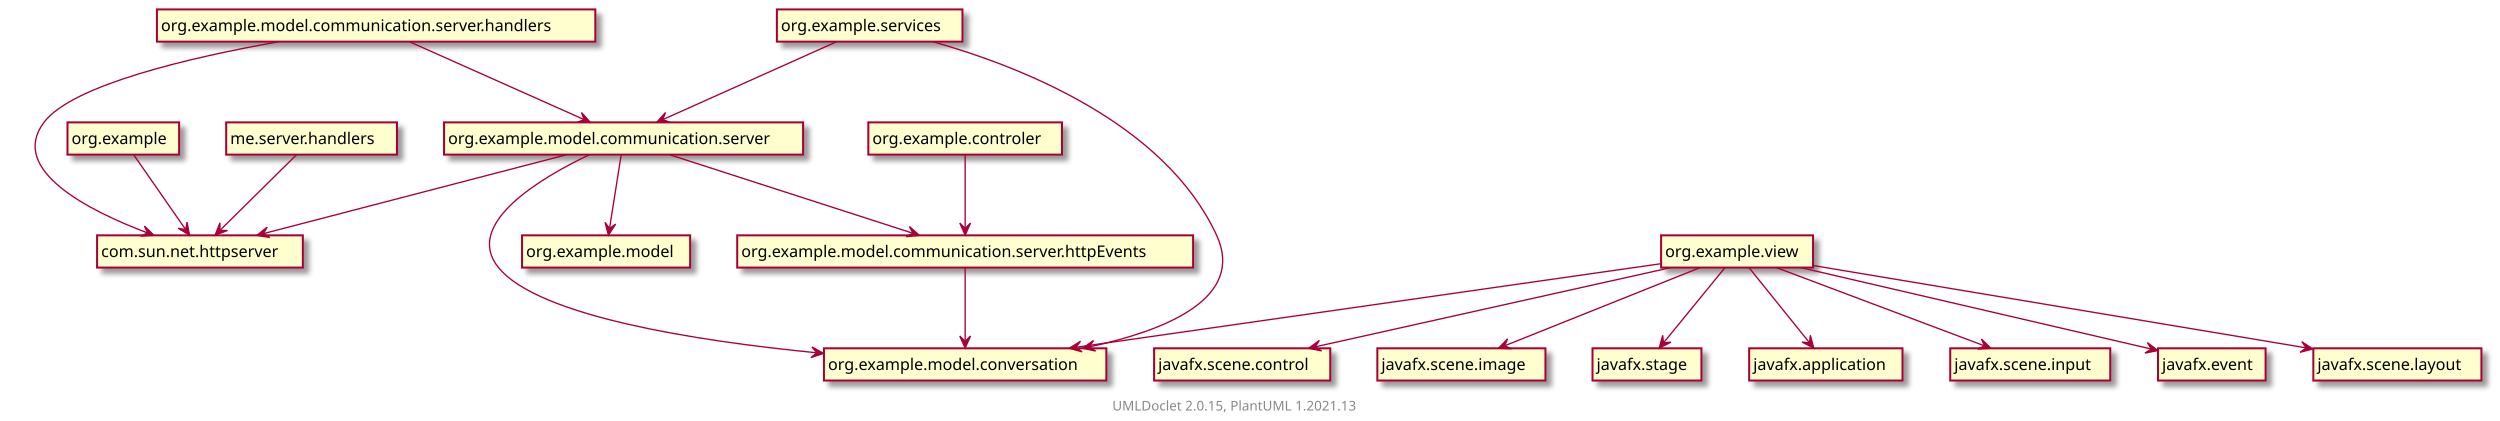
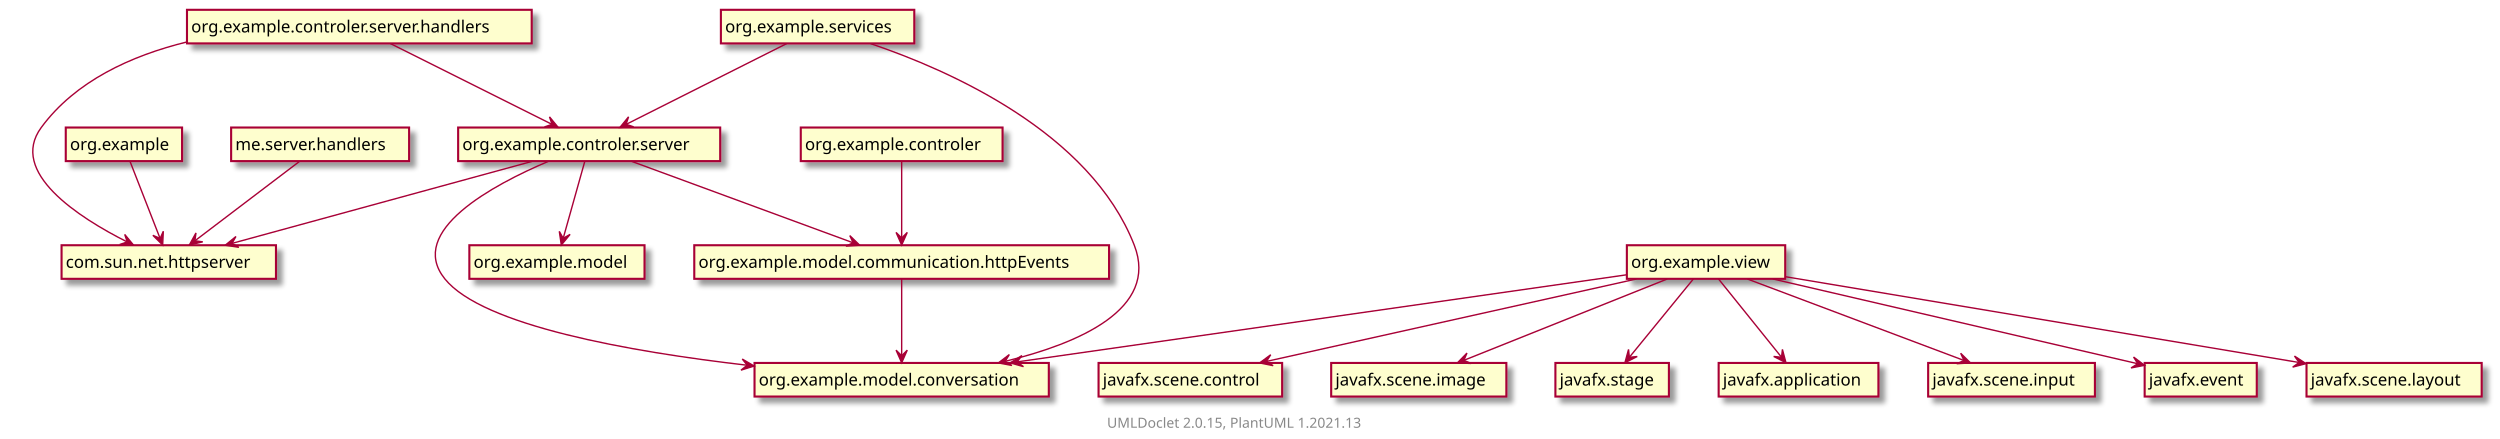
- <svg xmlns="http://www.w3.org/2000/svg" xmlns:xlink="http://www.w3.org/1999/xlink" contentScriptType="application/ecmascript" contentStyleType="text/css" height="313px" preserveAspectRatio="none" style="width:1859px;height:313px;background:#FFFFFF;" version="1.1" viewBox="0 0 1859 313" width="1859px" zoomAndPan="magnify">
+ <svg xmlns="http://www.w3.org/2000/svg" xmlns:xlink="http://www.w3.org/1999/xlink" contentScriptType="application/ecmascript" contentStyleType="text/css" height="313px" preserveAspectRatio="none" style="width:1784px;height:313px;background:#FFFFFF;" version="1.1" viewBox="0 0 1784 313" width="1784px" zoomAndPan="magnify">
  <defs>
-     <filter height="300%" id="f1oka1sgx9yz8z" width="300%" x="-1" y="-1">
+     <filter height="300%" id="f5pylicd964lp" width="300%" x="-1" y="-1">
      <feGaussianBlur result="blurOut" stdDeviation="2.0" />
      <feColorMatrix in="blurOut" result="blurOut2" type="matrix" values="0 0 0 0 0 0 0 0 0 0 0 0 0 0 0 0 0 0 .4 0" />
      <feOffset dx="4.0" dy="4.0" in="blurOut2" result="blurOut3" />
      <feBlend in="SourceGraphic" in2="blurOut3" mode="normal" />
    </filter>
  </defs>
  <g>
    <a href="me/server/handlers/package-summary.html" target="_top" title="me/server/handlers/package-summary.html" xlink:actuate="onRequest" xlink:href="me/server/handlers/package-summary.html" xlink:show="new" xlink:title="me/server/handlers/package-summary.html" xlink:type="simple">
-       <rect codeLine="28" fill="#FEFECE" filter="url(#f1oka1sgx9yz8z)" height="23.969" id="me.server.handlers" style="stroke:#A80036;stroke-width:1.5;" width="127" x="168.19" y="91" />
-       <text fill="#000000" font-family="sans-serif" font-size="12" lengthAdjust="spacing" textLength="121" x="171.19" y="107.139">me.server.handlers</text>
+       <rect codeLine="28" fill="#FEFECE" filter="url(#f5pylicd964lp)" height="23.969" id="me.server.handlers" style="stroke:#A80036;stroke-width:1.5;" width="127" x="164.93" y="91" />
+       <text fill="#000000" font-family="sans-serif" font-size="12" lengthAdjust="spacing" textLength="121" x="167.93" y="107.139">me.server.handlers</text>
    </a>
-     <rect fill="#FEFECE" filter="url(#f1oka1sgx9yz8z)" height="23.969" id="com.sun.net.httpserver" style="stroke:#A80036;stroke-width:1.5;" width="153" x="72.19" y="175" />
-     <text fill="#000000" font-family="sans-serif" font-size="12" lengthAdjust="spacing" textLength="147" x="75.19" y="191.139">com.sun.net.httpserver</text>
+     <rect fill="#FEFECE" filter="url(#f5pylicd964lp)" height="23.969" id="com.sun.net.httpserver" style="stroke:#A80036;stroke-width:1.5;" width="153" x="43.93" y="175" />
+     <text fill="#000000" font-family="sans-serif" font-size="12" lengthAdjust="spacing" textLength="147" x="46.93" y="191.139">com.sun.net.httpserver</text>
    <a href="org/example/package-summary.html" target="_top" title="org/example/package-summary.html" xlink:actuate="onRequest" xlink:href="org/example/package-summary.html" xlink:show="new" xlink:title="org/example/package-summary.html" xlink:type="simple">
-       <rect codeLine="30" fill="#FEFECE" filter="url(#f1oka1sgx9yz8z)" height="23.969" id="org.example" style="stroke:#A80036;stroke-width:1.5;" width="83" x="50.19" y="91" />
-       <text fill="#000000" font-family="sans-serif" font-size="12" lengthAdjust="spacing" textLength="77" x="53.19" y="107.139">org.example</text>
+       <rect codeLine="30" fill="#FEFECE" filter="url(#f5pylicd964lp)" height="23.969" id="org.example" style="stroke:#A80036;stroke-width:1.5;" width="83" x="46.93" y="91" />
+       <text fill="#000000" font-family="sans-serif" font-size="12" lengthAdjust="spacing" textLength="77" x="49.93" y="107.139">org.example</text>
    </a>
    <a href="org/example/services/package-summary.html" target="_top" title="org/example/services/package-summary.html" xlink:actuate="onRequest" xlink:href="org/example/services/package-summary.html" xlink:show="new" xlink:title="org/example/services/package-summary.html" xlink:type="simple">
-       <rect codeLine="32" fill="#FEFECE" filter="url(#f1oka1sgx9yz8z)" height="23.969" id="org.example.services" style="stroke:#A80036;stroke-width:1.5;" width="138" x="577.69" y="7" />
-       <text fill="#000000" font-family="sans-serif" font-size="12" lengthAdjust="spacing" textLength="132" x="580.69" y="23.139">org.example.services</text>
+       <rect codeLine="32" fill="#FEFECE" filter="url(#f5pylicd964lp)" height="23.969" id="org.example.services" style="stroke:#A80036;stroke-width:1.5;" width="138" x="514.43" y="7" />
+       <text fill="#000000" font-family="sans-serif" font-size="12" lengthAdjust="spacing" textLength="132" x="517.43" y="23.139">org.example.services</text>
    </a>
    <a href="org/example/model/conversation/package-summary.html" target="_top" title="org/example/model/conversation/package-summary.html" xlink:actuate="onRequest" xlink:href="org/example/model/conversation/package-summary.html" xlink:show="new" xlink:title="org/example/model/conversation/package-summary.html" xlink:type="simple">
-       <rect codeLine="34" fill="#FEFECE" filter="url(#f1oka1sgx9yz8z)" height="23.969" id="org.example.model.conversation" style="stroke:#A80036;stroke-width:1.5;" width="210" x="612.69" y="259" />
-       <text fill="#000000" font-family="sans-serif" font-size="12" lengthAdjust="spacing" textLength="204" x="615.69" y="275.139">org.example.model.conversation</text>
+       <rect codeLine="34" fill="#FEFECE" filter="url(#f5pylicd964lp)" height="23.969" id="org.example.model.conversation" style="stroke:#A80036;stroke-width:1.5;" width="210" x="538.43" y="259" />
+       <text fill="#000000" font-family="sans-serif" font-size="12" lengthAdjust="spacing" textLength="204" x="541.43" y="275.139">org.example.model.conversation</text>
    </a>
-     <a href="org/example/model/communication/server/package-summary.html" target="_top" title="org/example/model/communication/server/package-summary.html" xlink:actuate="onRequest" xlink:href="org/example/model/communication/server/package-summary.html" xlink:show="new" xlink:title="org/example/model/communication/server/package-summary.html" xlink:type="simple">
-       <rect codeLine="36" fill="#FEFECE" filter="url(#f1oka1sgx9yz8z)" height="23.969" id="org.example.model.communication.server" style="stroke:#A80036;stroke-width:1.5;" width="267" x="330.19" y="91" />
-       <text fill="#000000" font-family="sans-serif" font-size="12" lengthAdjust="spacing" textLength="261" x="333.19" y="107.139">org.example.model.communication.server</text>
+     <a href="org/example/controler/server/package-summary.html" target="_top" title="org/example/controler/server/package-summary.html" xlink:actuate="onRequest" xlink:href="org/example/controler/server/package-summary.html" xlink:show="new" xlink:title="org/example/controler/server/package-summary.html" xlink:type="simple">
+       <rect codeLine="36" fill="#FEFECE" filter="url(#f5pylicd964lp)" height="23.969" id="org.example.controler.server" style="stroke:#A80036;stroke-width:1.5;" width="187" x="326.93" y="91" />
+       <text fill="#000000" font-family="sans-serif" font-size="12" lengthAdjust="spacing" textLength="181" x="329.93" y="107.139">org.example.controler.server</text>
    </a>
    <a href="org/example/controler/package-summary.html" target="_top" title="org/example/controler/package-summary.html" xlink:actuate="onRequest" xlink:href="org/example/controler/package-summary.html" xlink:show="new" xlink:title="org/example/controler/package-summary.html" xlink:type="simple">
-       <rect codeLine="38" fill="#FEFECE" filter="url(#f1oka1sgx9yz8z)" height="23.969" id="org.example.controler" style="stroke:#A80036;stroke-width:1.5;" width="144" x="645.69" y="91" />
-       <text fill="#000000" font-family="sans-serif" font-size="12" lengthAdjust="spacing" textLength="138" x="648.69" y="107.139">org.example.controler</text>
+       <rect codeLine="38" fill="#FEFECE" filter="url(#f5pylicd964lp)" height="23.969" id="org.example.controler" style="stroke:#A80036;stroke-width:1.5;" width="144" x="571.43" y="91" />
+       <text fill="#000000" font-family="sans-serif" font-size="12" lengthAdjust="spacing" textLength="138" x="574.43" y="107.139">org.example.controler</text>
    </a>
-     <a href="org/example/model/communication/server/httpEvents/package-summary.html" target="_top" title="org/example/model/communication/server/httpEvents/package-summary.html" xlink:actuate="onRequest" xlink:href="org/example/model/communication/server/httpEvents/package-summary.html" xlink:show="new" xlink:title="org/example/model/communication/server/httpEvents/package-summary.html" xlink:type="simple">
-       <rect codeLine="40" fill="#FEFECE" filter="url(#f1oka1sgx9yz8z)" height="23.969" id="org.example.model.communication.server.httpEvents" style="stroke:#A80036;stroke-width:1.5;" width="339" x="548.19" y="175" />
-       <text fill="#000000" font-family="sans-serif" font-size="12" lengthAdjust="spacing" textLength="333" x="551.19" y="191.139">org.example.model.communication.server.httpEvents</text>
+     <a href="org/example/model/communication/httpEvents/package-summary.html" target="_top" title="org/example/model/communication/httpEvents/package-summary.html" xlink:actuate="onRequest" xlink:href="org/example/model/communication/httpEvents/package-summary.html" xlink:show="new" xlink:title="org/example/model/communication/httpEvents/package-summary.html" xlink:type="simple">
+       <rect codeLine="40" fill="#FEFECE" filter="url(#f5pylicd964lp)" height="23.969" id="org.example.model.communication.httpEvents" style="stroke:#A80036;stroke-width:1.5;" width="296" x="495.43" y="175" />
+       <text fill="#000000" font-family="sans-serif" font-size="12" lengthAdjust="spacing" textLength="290" x="498.43" y="191.139">org.example.model.communication.httpEvents</text>
+     </a>
+     <a href="org/example/controler/server/handlers/package-summary.html" target="_top" title="org/example/controler/server/handlers/package-summary.html" xlink:actuate="onRequest" xlink:href="org/example/controler/server/handlers/package-summary.html" xlink:show="new" xlink:title="org/example/controler/server/handlers/package-summary.html" xlink:type="simple">
+       <rect codeLine="42" fill="#FEFECE" filter="url(#f5pylicd964lp)" height="23.969" id="org.example.controler.server.handlers" style="stroke:#A80036;stroke-width:1.5;" width="246" x="133.43" y="7" />
+       <text fill="#000000" font-family="sans-serif" font-size="12" lengthAdjust="spacing" textLength="240" x="136.43" y="23.139">org.example.controler.server.handlers</text>
+     </a>
+     <a href="org/example/model/package-summary.html" target="_top" title="org/example/model/package-summary.html" xlink:actuate="onRequest" xlink:href="org/example/model/package-summary.html" xlink:show="new" xlink:title="org/example/model/package-summary.html" xlink:type="simple">
+       <rect codeLine="44" fill="#FEFECE" filter="url(#f5pylicd964lp)" height="23.969" id="org.example.model" style="stroke:#A80036;stroke-width:1.5;" width="125" x="334.93" y="175" />
+       <text fill="#000000" font-family="sans-serif" font-size="12" lengthAdjust="spacing" textLength="119" x="337.93" y="191.139">org.example.model</text>
    </a>
    <a href="org/example/view/package-summary.html" target="_top" title="org/example/view/package-summary.html" xlink:actuate="onRequest" xlink:href="org/example/view/package-summary.html" xlink:show="new" xlink:title="org/example/view/package-summary.html" xlink:type="simple">
-       <rect codeLine="42" fill="#FEFECE" filter="url(#f1oka1sgx9yz8z)" height="23.969" id="org.example.view" style="stroke:#A80036;stroke-width:1.5;" width="113" x="1235.19" y="175" />
-       <text fill="#000000" font-family="sans-serif" font-size="12" lengthAdjust="spacing" textLength="107" x="1238.19" y="191.139">org.example.view</text>
+       <rect codeLine="46" fill="#FEFECE" filter="url(#f5pylicd964lp)" height="23.969" id="org.example.view" style="stroke:#A80036;stroke-width:1.5;" width="113" x="1160.93" y="175" />
+       <text fill="#000000" font-family="sans-serif" font-size="12" lengthAdjust="spacing" textLength="107" x="1163.93" y="191.139">org.example.view</text>
    </a>
-     <rect fill="#FEFECE" filter="url(#f1oka1sgx9yz8z)" height="23.969" id="javafx.scene.layout" style="stroke:#A80036;stroke-width:1.5;" width="125" x="1720.19" y="259" />
-     <text fill="#000000" font-family="sans-serif" font-size="12" lengthAdjust="spacing" textLength="119" x="1723.19" y="275.139">javafx.scene.layout</text>
-     <rect fill="#FEFECE" filter="url(#f1oka1sgx9yz8z)" height="23.969" id="javafx.scene.control" style="stroke:#A80036;stroke-width:1.5;" width="131" x="858.19" y="259" />
-     <text fill="#000000" font-family="sans-serif" font-size="12" lengthAdjust="spacing" textLength="125" x="861.19" y="275.139">javafx.scene.control</text>
-     <rect fill="#FEFECE" filter="url(#f1oka1sgx9yz8z)" height="23.969" id="javafx.scene.image" style="stroke:#A80036;stroke-width:1.5;" width="125" x="1024.19" y="259" />
-     <text fill="#000000" font-family="sans-serif" font-size="12" lengthAdjust="spacing" textLength="119" x="1027.19" y="275.139">javafx.scene.image</text>
-     <rect fill="#FEFECE" filter="url(#f1oka1sgx9yz8z)" height="23.969" id="javafx.stage" style="stroke:#A80036;stroke-width:1.5;" width="81" x="1184.19" y="259" />
-     <text fill="#000000" font-family="sans-serif" font-size="12" lengthAdjust="spacing" textLength="75" x="1187.19" y="275.139">javafx.stage</text>
-     <rect fill="#FEFECE" filter="url(#f1oka1sgx9yz8z)" height="23.969" id="javafx.application" style="stroke:#A80036;stroke-width:1.5;" width="114" x="1300.69" y="259" />
-     <text fill="#000000" font-family="sans-serif" font-size="12" lengthAdjust="spacing" textLength="108" x="1303.69" y="275.139">javafx.application</text>
-     <rect fill="#FEFECE" filter="url(#f1oka1sgx9yz8z)" height="23.969" id="javafx.scene.input" style="stroke:#A80036;stroke-width:1.5;" width="119" x="1450.19" y="259" />
-     <text fill="#000000" font-family="sans-serif" font-size="12" lengthAdjust="spacing" textLength="113" x="1453.19" y="275.139">javafx.scene.input</text>
-     <rect fill="#FEFECE" filter="url(#f1oka1sgx9yz8z)" height="23.969" id="javafx.event" style="stroke:#A80036;stroke-width:1.5;" width="80" x="1604.69" y="259" />
-     <text fill="#000000" font-family="sans-serif" font-size="12" lengthAdjust="spacing" textLength="74" x="1607.69" y="275.139">javafx.event</text>
-     <a href="org/example/model/communication/server/handlers/package-summary.html" target="_top" title="org/example/model/communication/server/handlers/package-summary.html" xlink:actuate="onRequest" xlink:href="org/example/model/communication/server/handlers/package-summary.html" xlink:show="new" xlink:title="org/example/model/communication/server/handlers/package-summary.html" xlink:type="simple">
-       <rect codeLine="44" fill="#FEFECE" filter="url(#f1oka1sgx9yz8z)" height="23.969" id="org.example.model.communication.server.handlers" style="stroke:#A80036;stroke-width:1.5;" width="326" x="116.69" y="7" />
-       <text fill="#000000" font-family="sans-serif" font-size="12" lengthAdjust="spacing" textLength="320" x="119.69" y="23.139">org.example.model.communication.server.handlers</text>
-     </a>
-     <a href="org/example/model/package-summary.html" target="_top" title="org/example/model/package-summary.html" xlink:actuate="onRequest" xlink:href="org/example/model/package-summary.html" xlink:show="new" xlink:title="org/example/model/package-summary.html" xlink:type="simple">
-       <rect codeLine="46" fill="#FEFECE" filter="url(#f1oka1sgx9yz8z)" height="23.969" id="org.example.model" style="stroke:#A80036;stroke-width:1.5;" width="125" x="388.19" y="175" />
-       <text fill="#000000" font-family="sans-serif" font-size="12" lengthAdjust="spacing" textLength="119" x="391.19" y="191.139">org.example.model</text>
-     </a>
-     <path codeLine="6" d="M220.49,115.06 C205.89,129.49 180.28,154.79 163.92,170.95 " fill="none" id="me.server.handlers-to-com.sun.net.httpserver" style="stroke:#A80036;stroke-width:1.0;" />
-     <polygon fill="#A80036" points="159.97,174.85,169.184,171.37,163.527,171.336,163.561,165.679,159.97,174.85" style="stroke:#A80036;stroke-width:1.0;" />
-     <path codeLine="7" d="M99.37,115.06 C109.32,129.36 126.69,154.36 137.94,170.54 " fill="none" id="org.example-to-com.sun.net.httpserver" style="stroke:#A80036;stroke-width:1.0;" />
-     <polygon fill="#A80036" points="140.94,174.85,139.076,165.179,138.081,170.748,132.513,169.753,140.94,174.85" style="stroke:#A80036;stroke-width:1.0;" />
-     <path codeLine="8" d="M693.65,31.02 C756.89,48.81 865.93,90.74 904.69,175 C926.1,221.57 867.44,245.64 810.28,257.89 " fill="none" id="org.example.services-to-org.example.model.conversation" style="stroke:#A80036;stroke-width:1.0;" />
-     <polygon fill="#A80036" points="805.11,258.96,814.74,261.026,810.003,257.933,813.096,253.196,805.11,258.96" style="stroke:#A80036;stroke-width:1.0;" />
-     <path codeLine="9" d="M622.01,31.06 C588.49,46.08 528.66,72.89 492.93,88.9 " fill="none" id="org.example.services-to-org.example.model.communication.server" style="stroke:#A80036;stroke-width:1.0;" />
-     <polygon fill="#A80036" points="488.27,90.99,498.119,90.97,492.835,88.95,494.855,83.666,488.27,90.99" style="stroke:#A80036;stroke-width:1.0;" />
-     <path codeLine="10" d="M717.69,115.06 C717.69,129.12 717.69,153.51 717.69,169.7 " fill="none" id="org.example.controler-to-org.example.model.communication.server.httpEvents" style="stroke:#A80036;stroke-width:1.0;" />
-     <polygon fill="#A80036" points="717.69,174.85,721.69,165.85,717.69,169.85,713.69,165.85,717.69,174.85" style="stroke:#A80036;stroke-width:1.0;" />
-     <path codeLine="11" d="M1348.49,197.49 C1439.38,212.67 1617.17,242.36 1714.68,258.64 " fill="none" id="org.example.view-to-javafx.scene.layout" style="stroke:#A80036;stroke-width:1.0;" />
-     <polygon fill="#A80036" points="1719.84,259.5,1711.61,254.09,1714.907,258.687,1710.31,261.984,1719.84,259.5" style="stroke:#A80036;stroke-width:1.0;" />
-     <path codeLine="12" d="M1242.06,199.06 C1173.28,214.39 1049.42,241.98 978.16,257.86 " fill="none" id="org.example.view-to-javafx.scene.control" style="stroke:#A80036;stroke-width:1.0;" />
-     <polygon fill="#A80036" points="973.12,258.99,982.773,260.942,978.001,257.905,981.038,253.133,973.12,258.99" style="stroke:#A80036;stroke-width:1.0;" />
-     <path codeLine="13" d="M1264.04,199.06 C1226.34,214.14 1158.93,241.1 1118.96,257.09 " fill="none" id="org.example.view-to-javafx.scene.image" style="stroke:#A80036;stroke-width:1.0;" />
-     <polygon fill="#A80036" points="1114.22,258.99,1124.062,259.361,1118.862,257.133,1121.091,251.934,1114.22,258.99" style="stroke:#A80036;stroke-width:1.0;" />
-     <path codeLine="14" d="M1282.65,199.06 C1270.86,213.49 1250.19,238.79 1236.98,254.95 " fill="none" id="org.example.view-to-javafx.stage" style="stroke:#A80036;stroke-width:1.0;" />
-     <polygon fill="#A80036" points="1233.79,258.85,1242.578,254.403,1236.95,254.975,1236.378,249.347,1233.79,258.85" style="stroke:#A80036;stroke-width:1.0;" />
-     <path codeLine="15" d="M1300.59,199.06 C1312.2,213.49 1332.57,238.79 1345.58,254.95 " fill="none" id="org.example.view-to-javafx.application" style="stroke:#A80036;stroke-width:1.0;" />
-     <polygon fill="#A80036" points="1348.72,258.85,1346.17,249.337,1345.576,254.962,1339.95,254.368,1348.72,258.85" style="stroke:#A80036;stroke-width:1.0;" />
-     <path codeLine="16" d="M1321.09,199.06 C1361.26,214.17 1433.16,241.21 1475.63,257.19 " fill="none" id="org.example.view-to-javafx.scene.input" style="stroke:#A80036;stroke-width:1.0;" />
-     <polygon fill="#A80036" points="1480.41,258.99,1473.395,252.077,1475.73,257.23,1470.578,259.565,1480.41,258.99" style="stroke:#A80036;stroke-width:1.0;" />
-     <path codeLine="17" d="M1235.08,196.09 C1133.22,210.64 918.66,241.29 800.35,258.19 " fill="none" id="org.example.view-to-org.example.model.conversation" style="stroke:#A80036;stroke-width:1.0;" />
-     <polygon fill="#A80036" points="795.13,258.94,804.602,261.639,800.081,258.239,803.48,253.718,795.13,258.94" style="stroke:#A80036;stroke-width:1.0;" />
-     <path codeLine="18" d="M1339.29,199.06 C1407.62,214.93 1532.59,243.96 1599.53,259.51 " fill="none" id="org.example.view-to-javafx.event" style="stroke:#A80036;stroke-width:1.0;" />
-     <polygon fill="#A80036" points="1604.64,260.7,1596.792,254.75,1599.772,259.558,1594.964,262.539,1604.64,260.7" style="stroke:#A80036;stroke-width:1.0;" />
-     <path codeLine="19" d="M717.69,199.06 C717.69,213.12 717.69,237.51 717.69,253.7 " fill="none" id="org.example.model.communication.server.httpEvents-to-org.example.model.conversation" style="stroke:#A80036;stroke-width:1.0;" />
-     <polygon fill="#A80036" points="717.69,258.85,721.69,249.85,717.69,253.85,713.69,249.85,717.69,258.85" style="stroke:#A80036;stroke-width:1.0;" />
-     <path codeLine="20" d="M207.2,31.03 C142.16,42.59 53.79,62.98 32.69,91 C6,126.44 66.26,156.8 109.53,173.13 " fill="none" id="org.example.model.communication.server.handlers-to-com.sun.net.httpserver" style="stroke:#A80036;stroke-width:1.0;" />
-     <polygon fill="#A80036" points="114.45,174.96,107.409,168.073,109.764,173.217,104.62,175.571,114.45,174.96" style="stroke:#A80036;stroke-width:1.0;" />
-     <path codeLine="21" d="M304.5,31.06 C338.2,46.08 398.36,72.89 434.28,88.9 " fill="none" id="org.example.model.communication.server.handlers-to-org.example.model.communication.server" style="stroke:#A80036;stroke-width:1.0;" />
-     <polygon fill="#A80036" points="438.97,90.99,432.385,83.666,434.405,88.95,429.121,90.97,438.97,90.99" style="stroke:#A80036;stroke-width:1.0;" />
-     <path codeLine="22" d="M461.93,115.06 C459.7,129.12 455.84,153.51 453.27,169.7 " fill="none" id="org.example.model.communication.server-to-org.example.model" style="stroke:#A80036;stroke-width:1.0;" />
-     <polygon fill="#A80036" points="452.45,174.85,457.813,166.59,453.235,169.912,449.913,165.334,452.45,174.85" style="stroke:#A80036;stroke-width:1.0;" />
-     <path codeLine="23" d="M438.21,115.07 C402.34,132.17 344.13,166.46 370.69,199 C400.26,235.24 517.22,253.48 607.26,262.32 " fill="none" id="org.example.model.communication.server-to-org.example.model.conversation" style="stroke:#A80036;stroke-width:1.0;" />
-     <polygon fill="#A80036" points="612.34,262.81,603.77,257.956,607.364,262.325,602.995,265.918,612.34,262.81" style="stroke:#A80036;stroke-width:1.0;" />
-     <path codeLine="24" d="M421.2,115.06 C362.57,130.32 257.16,157.76 196.05,173.67 " fill="none" id="org.example.model.communication.server-to-com.sun.net.httpserver" style="stroke:#A80036;stroke-width:1.0;" />
-     <polygon fill="#A80036" points="191,174.99,200.716,176.6,195.84,173.734,198.706,168.857,191,174.99" style="stroke:#A80036;stroke-width:1.0;" />
-     <path codeLine="25" d="M497.94,115.06 C544.94,130.23 629.2,157.43 678.61,173.38 " fill="none" id="org.example.model.communication.server-to-org.example.model.communication.server.httpEvents" style="stroke:#A80036;stroke-width:1.0;" />
-     <polygon fill="#A80036" points="683.57,174.99,676.243,168.409,678.814,173.447,673.775,176.018,683.57,174.99" style="stroke:#A80036;stroke-width:1.0;" />
-     <text fill="#888888" font-family="sans-serif" font-size="10" lengthAdjust="spacing" textLength="192" x="827.095" y="305.251">UMLDoclet 2.0.15, PlantUML 1.2021.13</text>
+     <rect fill="#FEFECE" filter="url(#f5pylicd964lp)" height="23.969" id="javafx.scene.layout" style="stroke:#A80036;stroke-width:1.5;" width="125" x="1645.93" y="259" />
+     <text fill="#000000" font-family="sans-serif" font-size="12" lengthAdjust="spacing" textLength="119" x="1648.93" y="275.139">javafx.scene.layout</text>
+     <rect fill="#FEFECE" filter="url(#f5pylicd964lp)" height="23.969" id="javafx.scene.control" style="stroke:#A80036;stroke-width:1.5;" width="131" x="783.93" y="259" />
+     <text fill="#000000" font-family="sans-serif" font-size="12" lengthAdjust="spacing" textLength="125" x="786.93" y="275.139">javafx.scene.control</text>
+     <rect fill="#FEFECE" filter="url(#f5pylicd964lp)" height="23.969" id="javafx.scene.image" style="stroke:#A80036;stroke-width:1.5;" width="125" x="949.93" y="259" />
+     <text fill="#000000" font-family="sans-serif" font-size="12" lengthAdjust="spacing" textLength="119" x="952.93" y="275.139">javafx.scene.image</text>
+     <rect fill="#FEFECE" filter="url(#f5pylicd964lp)" height="23.969" id="javafx.stage" style="stroke:#A80036;stroke-width:1.5;" width="81" x="1109.93" y="259" />
+     <text fill="#000000" font-family="sans-serif" font-size="12" lengthAdjust="spacing" textLength="75" x="1112.93" y="275.139">javafx.stage</text>
+     <rect fill="#FEFECE" filter="url(#f5pylicd964lp)" height="23.969" id="javafx.application" style="stroke:#A80036;stroke-width:1.5;" width="114" x="1226.43" y="259" />
+     <text fill="#000000" font-family="sans-serif" font-size="12" lengthAdjust="spacing" textLength="108" x="1229.43" y="275.139">javafx.application</text>
+     <rect fill="#FEFECE" filter="url(#f5pylicd964lp)" height="23.969" id="javafx.scene.input" style="stroke:#A80036;stroke-width:1.5;" width="119" x="1375.93" y="259" />
+     <text fill="#000000" font-family="sans-serif" font-size="12" lengthAdjust="spacing" textLength="113" x="1378.93" y="275.139">javafx.scene.input</text>
+     <rect fill="#FEFECE" filter="url(#f5pylicd964lp)" height="23.969" id="javafx.event" style="stroke:#A80036;stroke-width:1.5;" width="80" x="1530.43" y="259" />
+     <text fill="#000000" font-family="sans-serif" font-size="12" lengthAdjust="spacing" textLength="74" x="1533.43" y="275.139">javafx.event</text>
+     <path codeLine="6" d="M213.86,115.06 C194.54,129.73 160.4,155.65 139.17,171.77 " fill="none" id="me.server.handlers-to-com.sun.net.httpserver" style="stroke:#A80036;stroke-width:1.0;" />
+     <polygon fill="#A80036" points="135.11,174.85,144.692,172.573,139.086,171.818,139.841,166.212,135.11,174.85" style="stroke:#A80036;stroke-width:1.0;" />
+     <path codeLine="7" d="M92.74,115.06 C98.28,129.24 107.92,153.94 114.23,170.12 " fill="none" id="org.example-to-com.sun.net.httpserver" style="stroke:#A80036;stroke-width:1.0;" />
+     <polygon fill="#A80036" points="116.08,174.85,116.54,165.012,114.265,170.191,109.086,167.916,116.08,174.85" style="stroke:#A80036;stroke-width:1.0;" />
+     <path codeLine="8" d="M621.29,31.14 C677.05,50 778.04,94.3 809.43,175 C827.15,220.57 769.57,245.15 717.44,257.8 " fill="none" id="org.example.services-to-org.example.model.conversation" style="stroke:#A80036;stroke-width:1.0;" />
+     <polygon fill="#A80036" points="712.42,258.99,722.102,260.795,717.284,257.831,720.248,253.013,712.42,258.99" style="stroke:#A80036;stroke-width:1.0;" />
+     <path codeLine="9" d="M561.45,31.06 C531.71,46.02 478.74,72.67 446.87,88.7 " fill="none" id="org.example.services-to-org.example.controler.server" style="stroke:#A80036;stroke-width:1.0;" />
+     <polygon fill="#A80036" points="442.32,90.99,452.156,90.493,446.781,88.731,448.542,83.355,442.32,90.99" style="stroke:#A80036;stroke-width:1.0;" />
+     <path codeLine="10" d="M643.43,115.06 C643.43,129.12 643.43,153.51 643.43,169.7 " fill="none" id="org.example.controler-to-org.example.model.communication.httpEvents" style="stroke:#A80036;stroke-width:1.0;" />
+     <polygon fill="#A80036" points="643.43,174.85,647.43,165.85,643.43,169.85,639.43,165.85,643.43,174.85" style="stroke:#A80036;stroke-width:1.0;" />
+     <path codeLine="11" d="M133.23,29.97 C93.67,39.71 53.82,57.81 29.43,91 C6,122.88 55.94,155.11 90.69,172.62 " fill="none" id="org.example.controler.server.handlers-to-com.sun.net.httpserver" style="stroke:#A80036;stroke-width:1.0;" />
+     <polygon fill="#A80036" points="95.27,174.89,88.999,167.295,90.795,172.66,85.431,174.455,95.27,174.89" style="stroke:#A80036;stroke-width:1.0;" />
+     <path codeLine="12" d="M278.55,31.06 C308.46,46.02 361.76,72.67 393.83,88.7 " fill="none" id="org.example.controler.server.handlers-to-org.example.controler.server" style="stroke:#A80036;stroke-width:1.0;" />
+     <polygon fill="#A80036" points="398.4,90.99,392.129,83.395,393.925,88.76,388.561,90.555,398.4,90.99" style="stroke:#A80036;stroke-width:1.0;" />
+     <path codeLine="13" d="M417.33,115.06 C413.38,129.12 406.54,153.51 402,169.7 " fill="none" id="org.example.controler.server-to-org.example.model" style="stroke:#A80036;stroke-width:1.0;" />
+     <polygon fill="#A80036" points="400.55,174.85,406.821,167.256,401.893,170.034,399.115,165.106,400.55,174.85" style="stroke:#A80036;stroke-width:1.0;" />
+     <path codeLine="14" d="M391.32,115.13 C352.04,131.79 289.96,164.9 317.43,199 C344.37,232.45 449.5,250.97 533.18,260.63 " fill="none" id="org.example.controler.server-to-org.example.model.conversation" style="stroke:#A80036;stroke-width:1.0;" />
+     <polygon fill="#A80036" points="538.16,261.2,529.676,256.198,533.193,260.629,528.762,264.146,538.16,261.2" style="stroke:#A80036;stroke-width:1.0;" />
+     <path codeLine="15" d="M379.97,115.06 C324.23,130.29 224.14,157.65 165.88,173.58 " fill="none" id="org.example.controler.server-to-com.sun.net.httpserver" style="stroke:#A80036;stroke-width:1.0;" />
+     <polygon fill="#A80036" points="160.73,174.99,170.465,176.486,165.554,173.677,168.363,168.767,160.73,174.99" style="stroke:#A80036;stroke-width:1.0;" />
+     <path codeLine="16" d="M450.5,115.06 C491.6,130.17 565.14,157.21 608.59,173.19 " fill="none" id="org.example.controler.server-to-org.example.model.communication.httpEvents" style="stroke:#A80036;stroke-width:1.0;" />
+     <polygon fill="#A80036" points="613.48,174.99,606.421,168.122,608.789,173.26,603.652,175.628,613.48,174.99" style="stroke:#A80036;stroke-width:1.0;" />
+     <path codeLine="17" d="M1274.23,197.49 C1365.12,212.67 1542.91,242.36 1640.42,258.64 " fill="none" id="org.example.view-to-javafx.scene.layout" style="stroke:#A80036;stroke-width:1.0;" />
+     <polygon fill="#A80036" points="1645.58,259.5,1637.35,254.09,1640.647,258.687,1636.05,261.984,1645.58,259.5" style="stroke:#A80036;stroke-width:1.0;" />
+     <path codeLine="18" d="M1167.8,199.06 C1099.02,214.39 975.16,241.98 903.9,257.86 " fill="none" id="org.example.view-to-javafx.scene.control" style="stroke:#A80036;stroke-width:1.0;" />
+     <polygon fill="#A80036" points="898.86,258.99,908.513,260.942,903.741,257.905,906.778,253.133,898.86,258.99" style="stroke:#A80036;stroke-width:1.0;" />
+     <path codeLine="19" d="M1189.78,199.06 C1152.08,214.14 1084.67,241.1 1044.7,257.09 " fill="none" id="org.example.view-to-javafx.scene.image" style="stroke:#A80036;stroke-width:1.0;" />
+     <polygon fill="#A80036" points="1039.96,258.99,1049.802,259.361,1044.602,257.133,1046.831,251.934,1039.96,258.99" style="stroke:#A80036;stroke-width:1.0;" />
+     <path codeLine="20" d="M1208.39,199.06 C1196.6,213.49 1175.93,238.79 1162.72,254.95 " fill="none" id="org.example.view-to-javafx.stage" style="stroke:#A80036;stroke-width:1.0;" />
+     <polygon fill="#A80036" points="1159.54,258.85,1168.328,254.403,1162.7,254.975,1162.128,249.347,1159.54,258.85" style="stroke:#A80036;stroke-width:1.0;" />
+     <path codeLine="21" d="M1226.33,199.06 C1237.94,213.49 1258.31,238.79 1271.32,254.95 " fill="none" id="org.example.view-to-javafx.application" style="stroke:#A80036;stroke-width:1.0;" />
+     <polygon fill="#A80036" points="1274.46,258.85,1271.927,249.332,1271.323,254.957,1265.698,254.352,1274.46,258.85" style="stroke:#A80036;stroke-width:1.0;" />
+     <path codeLine="22" d="M1246.83,199.06 C1287,214.17 1358.9,241.21 1401.37,257.19 " fill="none" id="org.example.view-to-javafx.scene.input" style="stroke:#A80036;stroke-width:1.0;" />
+     <polygon fill="#A80036" points="1406.15,258.99,1399.134,252.077,1401.47,257.23,1396.318,259.565,1406.15,258.99" style="stroke:#A80036;stroke-width:1.0;" />
+     <path codeLine="23" d="M1160.82,196.09 C1058.96,210.64 844.4,241.29 726.09,258.19 " fill="none" id="org.example.view-to-org.example.model.conversation" style="stroke:#A80036;stroke-width:1.0;" />
+     <polygon fill="#A80036" points="720.88,258.94,730.352,261.639,725.831,258.239,729.23,253.718,720.88,258.94" style="stroke:#A80036;stroke-width:1.0;" />
+     <path codeLine="24" d="M1265.04,199.06 C1333.36,214.93 1458.33,243.96 1525.27,259.51 " fill="none" id="org.example.view-to-javafx.event" style="stroke:#A80036;stroke-width:1.0;" />
+     <polygon fill="#A80036" points="1530.38,260.7,1522.515,254.772,1525.509,259.572,1520.709,262.565,1530.38,260.7" style="stroke:#A80036;stroke-width:1.0;" />
+     <path codeLine="25" d="M643.43,199.06 C643.43,213.12 643.43,237.51 643.43,253.7 " fill="none" id="org.example.model.communication.httpEvents-to-org.example.model.conversation" style="stroke:#A80036;stroke-width:1.0;" />
+     <polygon fill="#A80036" points="643.43,258.85,647.43,249.85,643.43,253.85,639.43,249.85,643.43,258.85" style="stroke:#A80036;stroke-width:1.0;" />
+     <text fill="#888888" font-family="sans-serif" font-size="10" lengthAdjust="spacing" textLength="192" x="789.965" y="305.251">UMLDoclet 2.0.15, PlantUML 1.2021.13</text>
  </g>
</svg>
